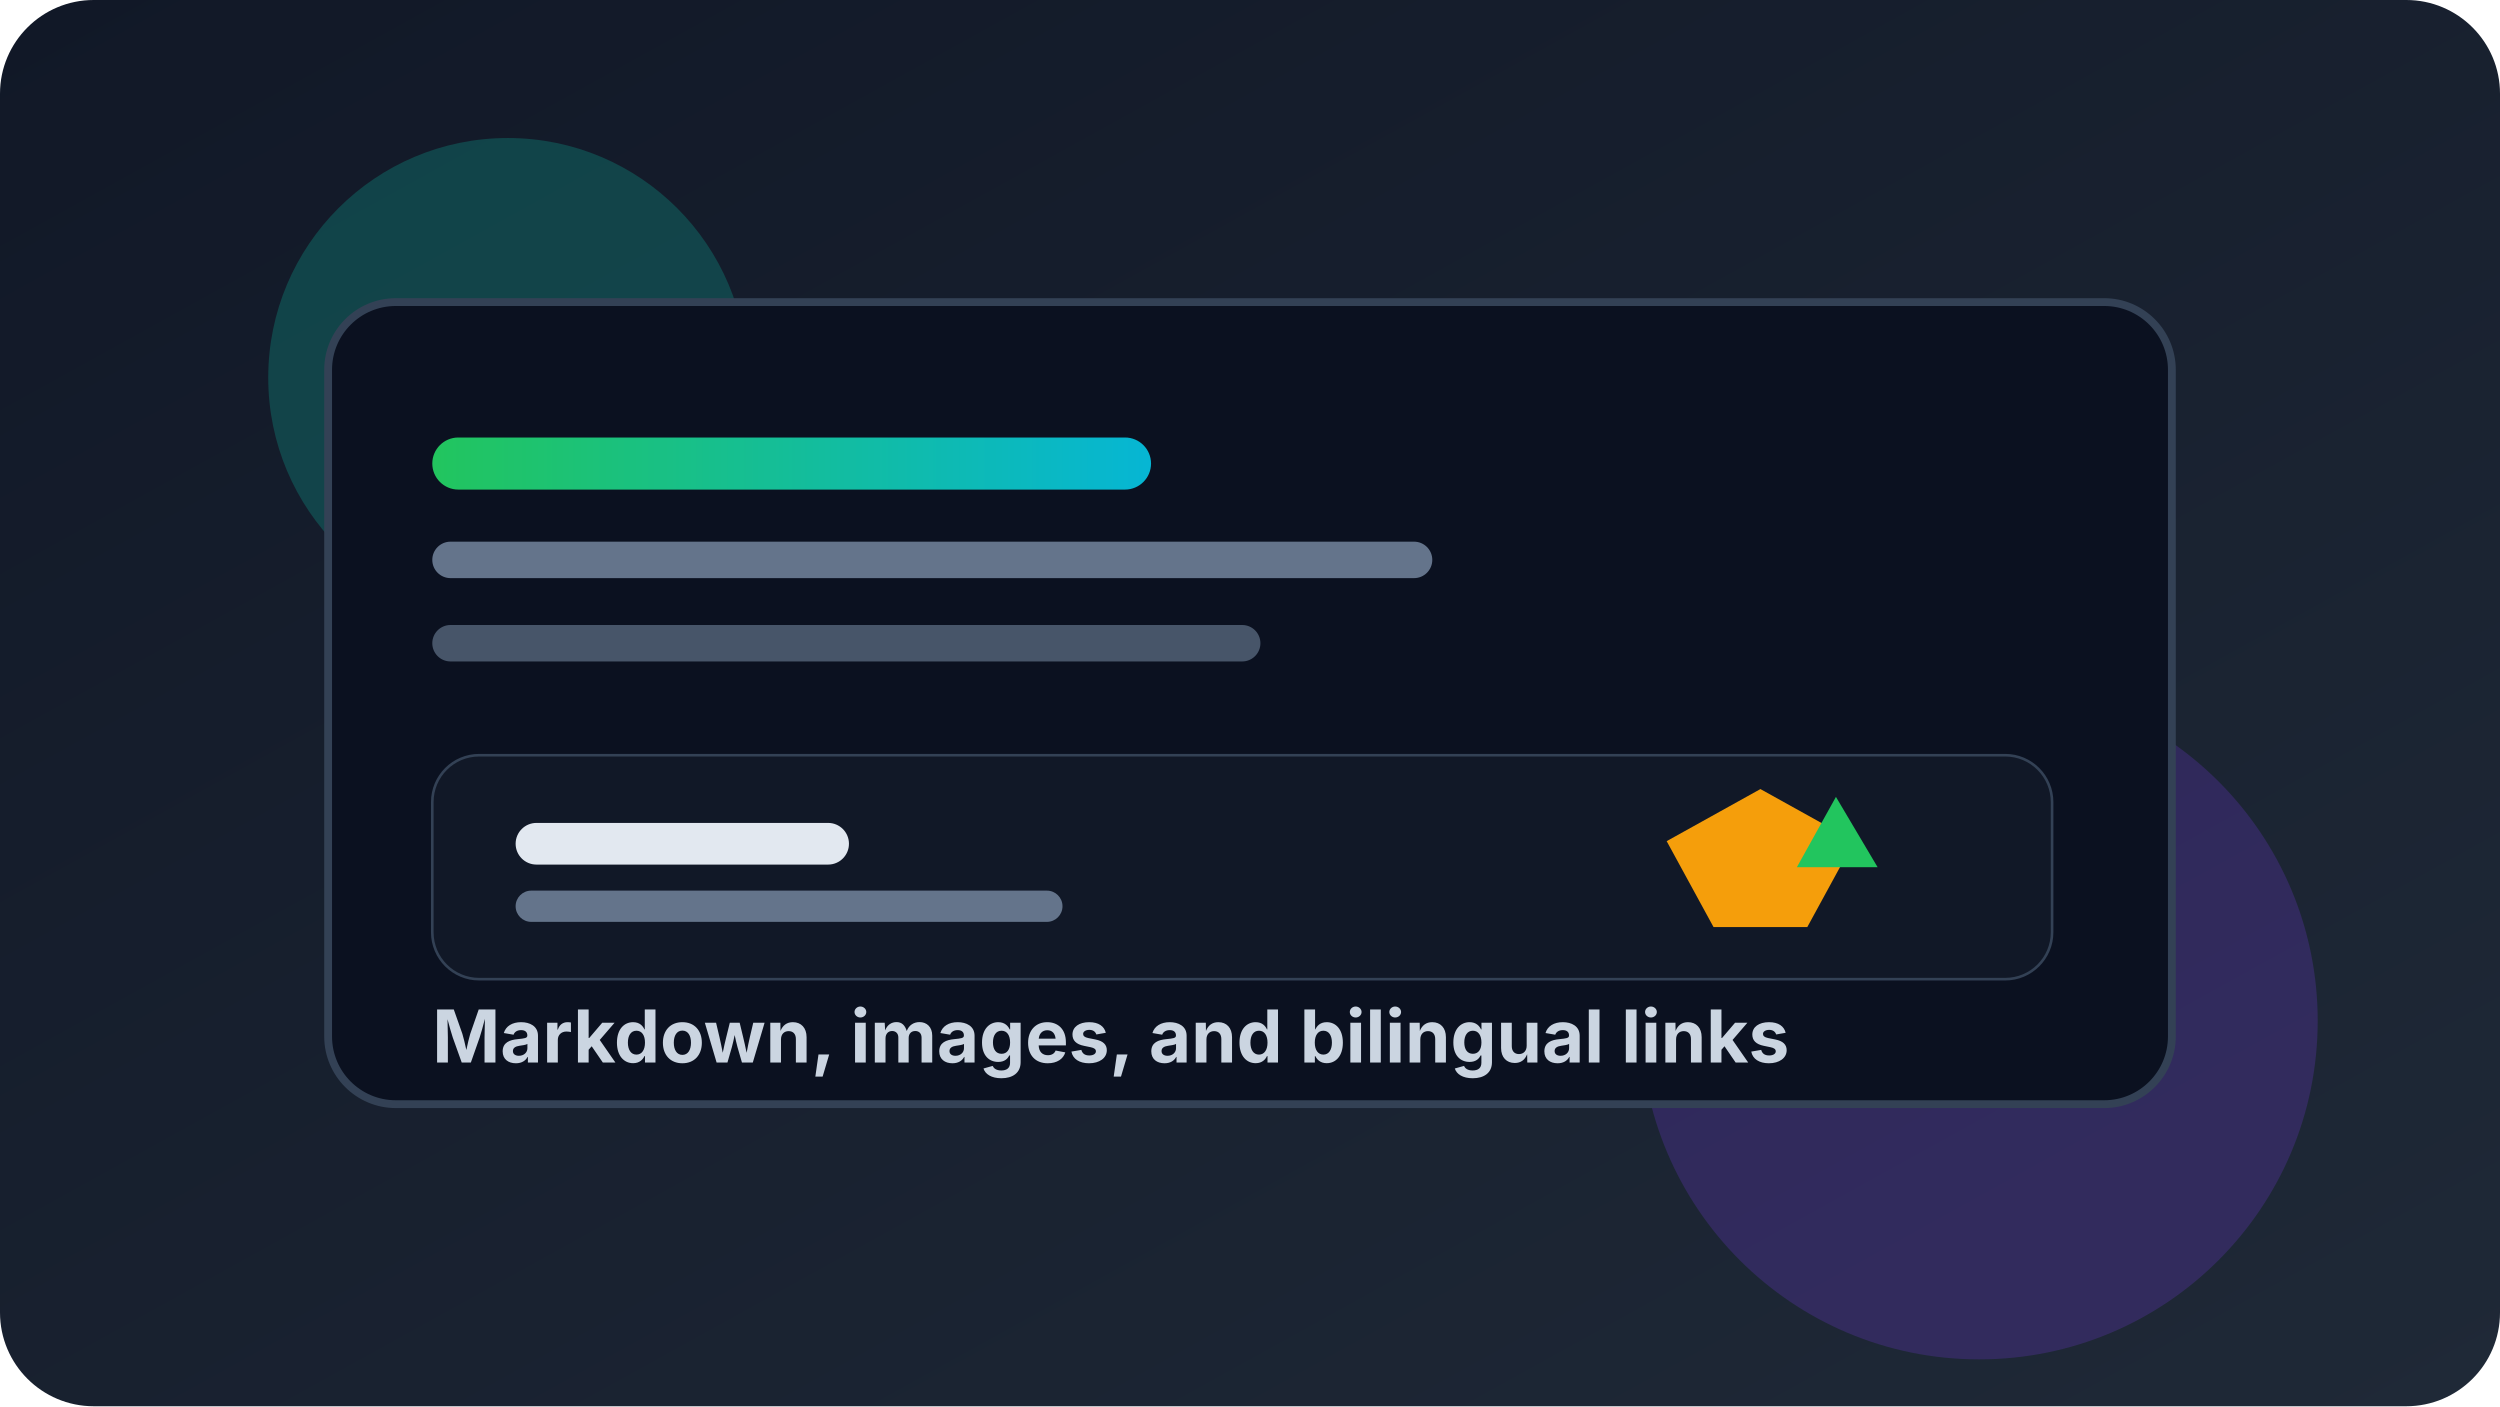
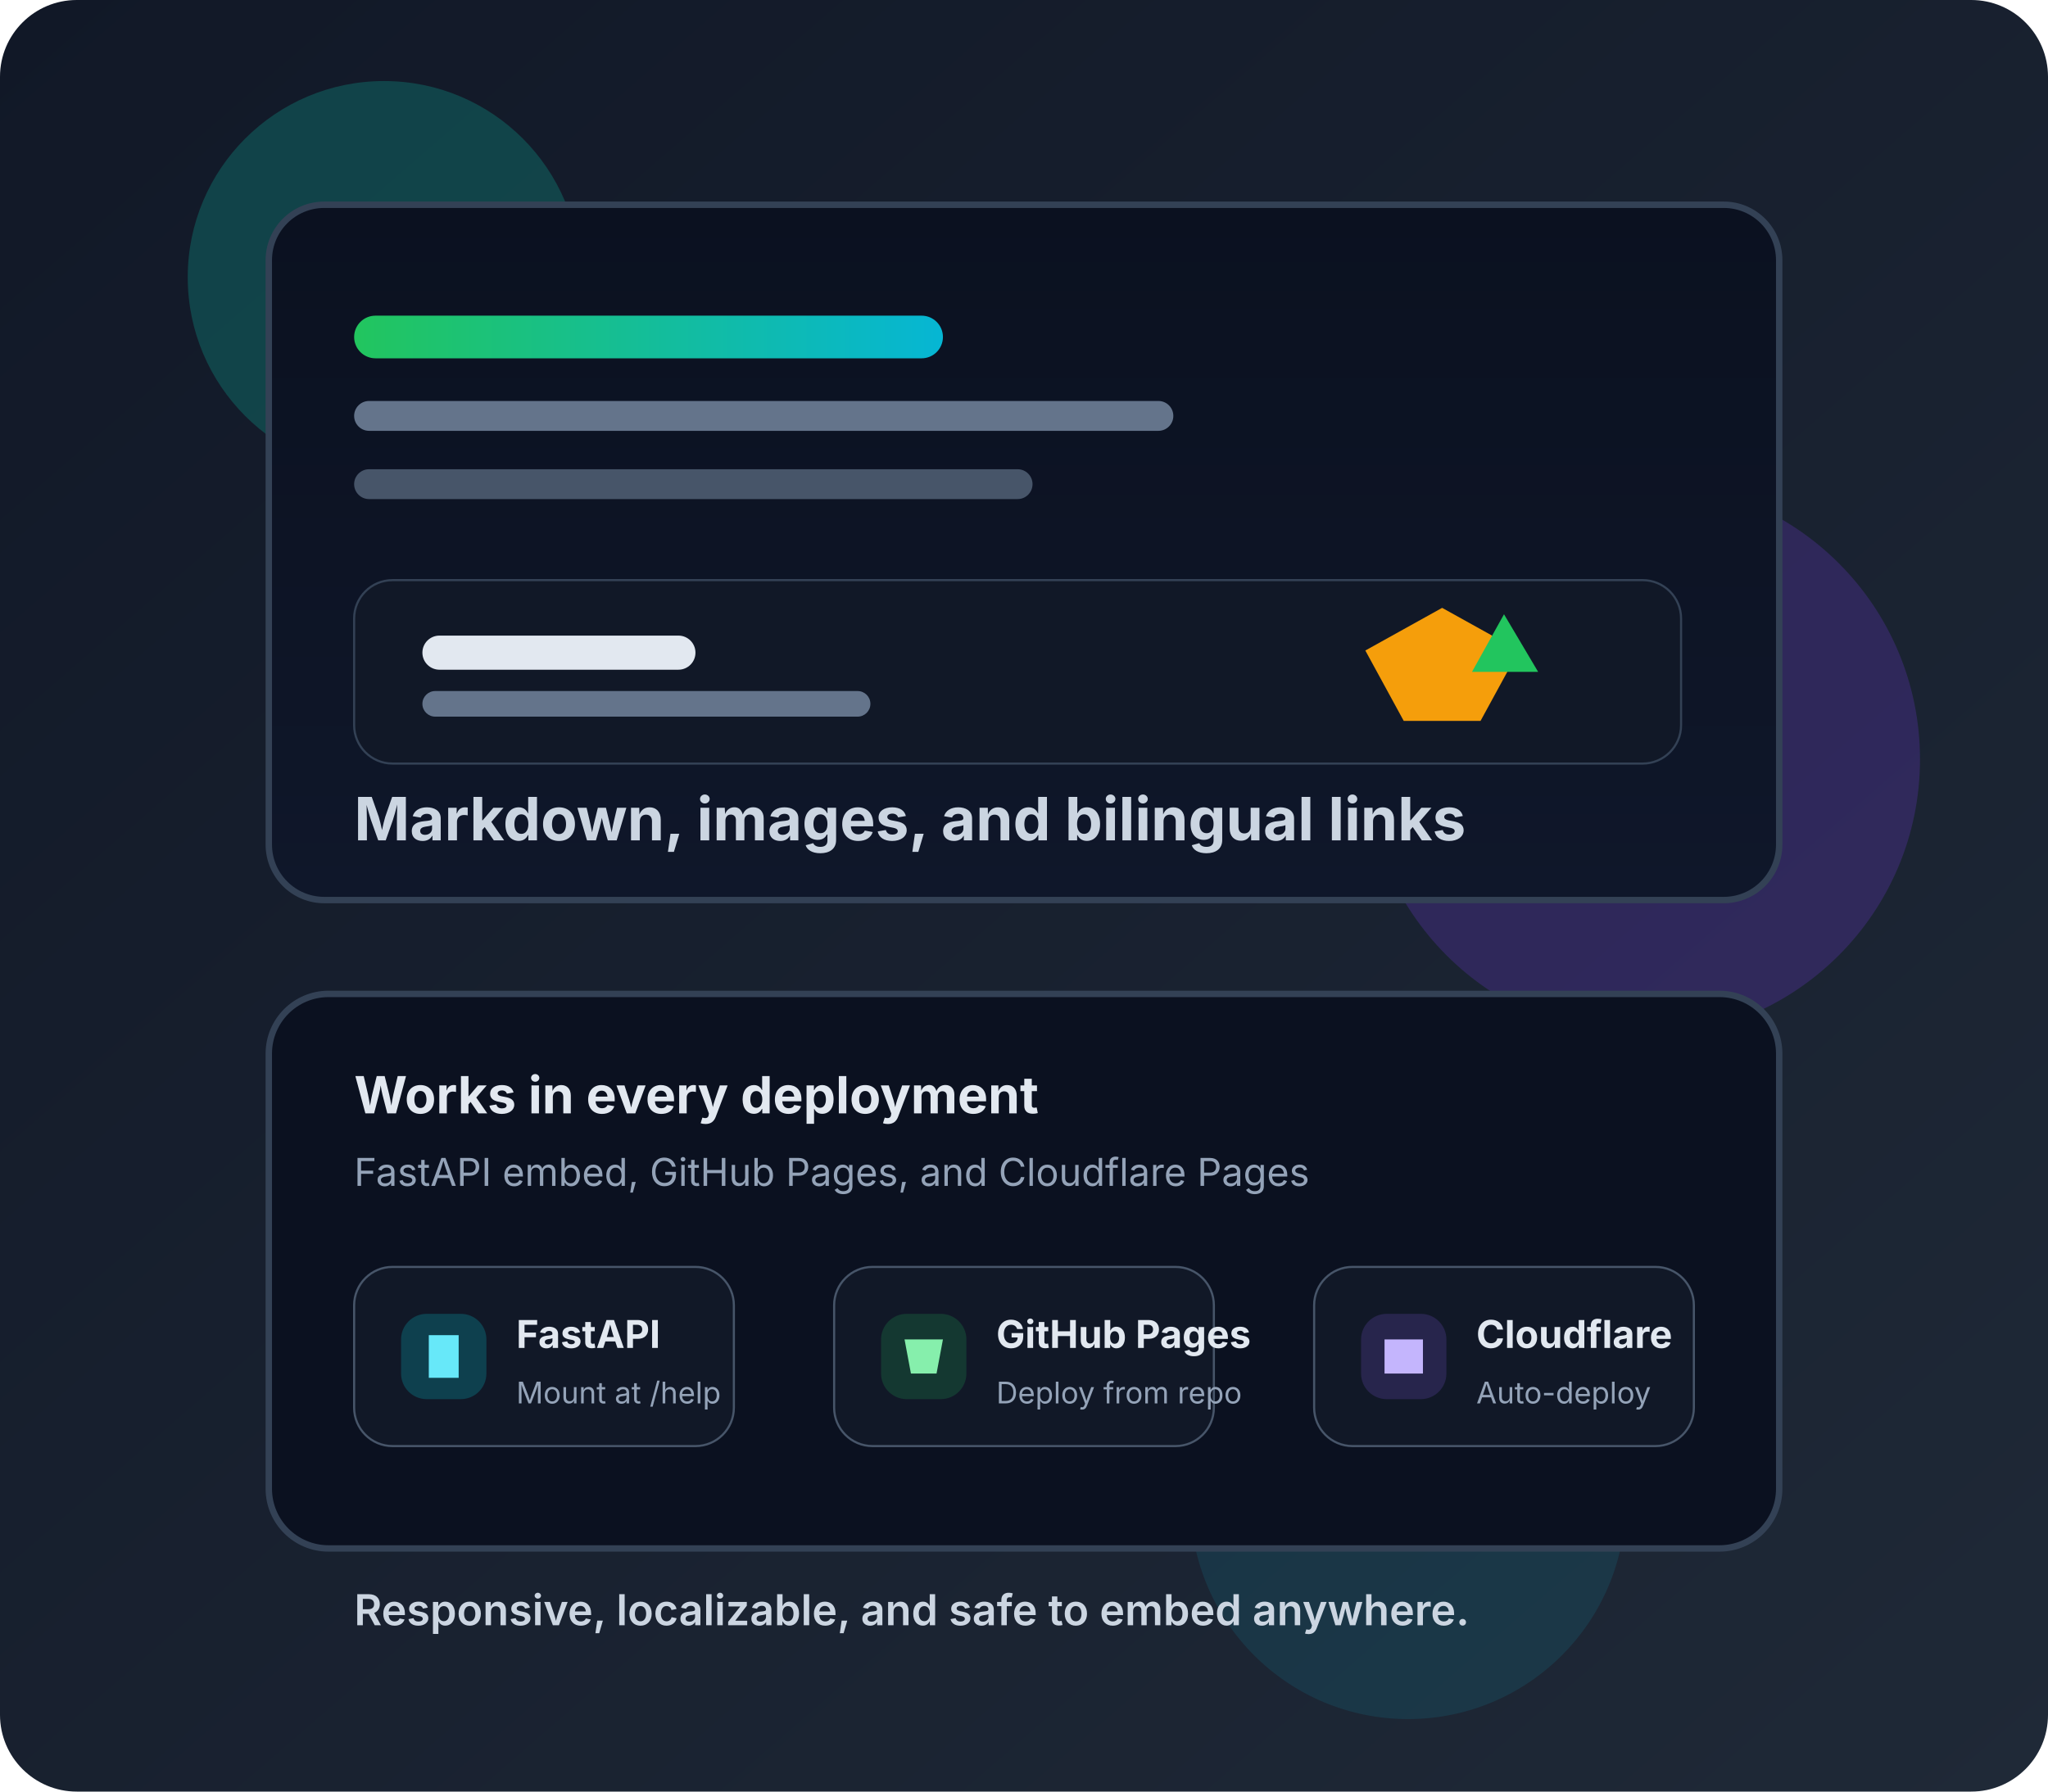
- <svg xmlns="http://www.w3.org/2000/svg" viewBox="0 0 960 540" role="img" aria-label="Docs demo illustration">
+ <svg xmlns="http://www.w3.org/2000/svg" viewBox="0 0 960 840" role="img" aria-label="Docs demo illustration">
  <defs>
    <linearGradient id="bg" x1="0" y1="0" x2="1" y2="1">
      <stop offset="0%" stop-color="#111827" />
      <stop offset="100%" stop-color="#1f2937" />
    </linearGradient>
    <linearGradient id="accent" x1="0" y1="0" x2="1" y2="0">
      <stop offset="0%" stop-color="#22c55e" />
      <stop offset="100%" stop-color="#06b6d4" />
    </linearGradient>
+     <linearGradient id="panel" x1="0" y1="0" x2="0" y2="1">
+       <stop offset="0%" stop-color="#0b1120" />
+       <stop offset="100%" stop-color="#0f172a" />
+     </linearGradient>
  </defs>
-   <rect width="960" height="540" rx="36" fill="url(#bg)" />
-   <circle cx="195" cy="145" r="92" fill="#0f766e" opacity="0.45" />
-   <circle cx="760" cy="392" r="130" fill="#7c3aed" opacity="0.22" />
-   <rect x="126" y="116" width="708" height="308" rx="26" fill="#0b1120" stroke="#334155" stroke-width="3" />
-   <rect x="166" y="168" width="276" height="20" rx="10" fill="url(#accent)" />
-   <rect x="166" y="208" width="384" height="14" rx="7" fill="#64748b" />
-   <rect x="166" y="240" width="318" height="14" rx="7" fill="#475569" />
-   <rect x="166" y="290" width="622" height="86" rx="18" fill="#111827" stroke="#334155" />
-   <rect x="198" y="316" width="128" height="16" rx="8" fill="#e2e8f0" />
-   <rect x="198" y="342" width="210" height="12" rx="6" fill="#64748b" />
-   <path d="M640 323 676 303 712 323 694 356 658 356Z" fill="#f59e0b" />
-   <path d="M705 306 721 333 690 333Z" fill="#22c55e" />
-   <text x="166" y="408" fill="#cbd5e1" font-family="ui-sans-serif, system-ui, -apple-system, BlinkMacSystemFont, 'Segoe UI', sans-serif" font-size="28" font-weight="700">Markdown, images, and bilingual links</text>
+   <rect width="960" height="840" rx="36" fill="url(#bg)" />
+   <circle cx="180" cy="130" r="92" fill="#0f766e" opacity="0.45" />
+   <circle cx="770" cy="356" r="130" fill="#7c3aed" opacity="0.22" />
+   <circle cx="660" cy="704" r="102" fill="#06b6d4" opacity="0.12" />
+   <rect x="126" y="96" width="708" height="326" rx="26" fill="url(#panel)" stroke="#334155" stroke-width="3" />
+   <rect x="166" y="148" width="276" height="20" rx="10" fill="url(#accent)" />
+   <rect x="166" y="188" width="384" height="14" rx="7" fill="#64748b" />
+   <rect x="166" y="220" width="318" height="14" rx="7" fill="#475569" />
+   <rect x="166" y="272" width="622" height="86" rx="18" fill="#111827" stroke="#334155" />
+   <rect x="198" y="298" width="128" height="16" rx="8" fill="#e2e8f0" />
+   <rect x="198" y="324" width="210" height="12" rx="6" fill="#64748b" />
+   <path d="M640 305 676 285 712 305 694 338 658 338Z" fill="#f59e0b" />
+   <path d="M705 288 721 315 690 315Z" fill="#22c55e" />
+   <text x="166" y="394" fill="#cbd5e1" font-family="ui-sans-serif, system-ui, -apple-system, BlinkMacSystemFont, 'Segoe UI', sans-serif" font-size="28" font-weight="700">Markdown, images, and bilingual links</text>
+   <rect x="126" y="466" width="708" height="260" rx="28" fill="#0b1120" stroke="#334155" stroke-width="3" />
+   <text x="166" y="522" fill="#e2e8f0" font-family="ui-sans-serif, system-ui, -apple-system, BlinkMacSystemFont, 'Segoe UI', sans-serif" font-size="24" font-weight="700">Works in every deployment</text>
+   <text x="166" y="556" fill="#94a3b8" font-family="ui-sans-serif, system-ui, -apple-system, BlinkMacSystemFont, 'Segoe UI', sans-serif" font-size="18">FastAPI embed, GitHub Pages, and Cloudflare Pages</text>
+   <g>
+     <rect x="166" y="594" width="178" height="84" rx="18" fill="#111827" stroke="#475569" />
+     <rect x="188" y="616" width="40" height="40" rx="12" fill="#00f2ff" opacity="0.18" />
+     <path d="M201 626h14v20h-14z" fill="#67e8f9" />
+     <text x="242" y="632" fill="#e2e8f0" font-family="ui-sans-serif, system-ui, -apple-system, BlinkMacSystemFont, 'Segoe UI', sans-serif" font-size="18" font-weight="700">FastAPI</text>
+     <text x="242" y="658" fill="#94a3b8" font-family="ui-sans-serif, system-ui, -apple-system, BlinkMacSystemFont, 'Segoe UI', sans-serif" font-size="14">Mount at /help</text>
+   </g>
+   <g>
+     <rect x="391" y="594" width="178" height="84" rx="18" fill="#111827" stroke="#475569" />
+     <rect x="413" y="616" width="40" height="40" rx="12" fill="#22c55e" opacity="0.18" />
+     <path d="M424 628h18l-3 16h-12z" fill="#86efac" />
+     <text x="467" y="632" fill="#e2e8f0" font-family="ui-sans-serif, system-ui, -apple-system, BlinkMacSystemFont, 'Segoe UI', sans-serif" font-size="18" font-weight="700">GitHub Pages</text>
+     <text x="467" y="658" fill="#94a3b8" font-family="ui-sans-serif, system-ui, -apple-system, BlinkMacSystemFont, 'Segoe UI', sans-serif" font-size="14">Deploy from repo</text>
+   </g>
+   <g>
+     <rect x="616" y="594" width="178" height="84" rx="18" fill="#111827" stroke="#475569" />
+     <rect x="638" y="616" width="40" height="40" rx="12" fill="#8b5cf6" opacity="0.18" />
+     <path d="M649 628h18v16h-18z" fill="#c4b5fd" />
+     <text x="692" y="632" fill="#e2e8f0" font-family="ui-sans-serif, system-ui, -apple-system, BlinkMacSystemFont, 'Segoe UI', sans-serif" font-size="18" font-weight="700">Cloudflare</text>
+     <text x="692" y="658" fill="#94a3b8" font-family="ui-sans-serif, system-ui, -apple-system, BlinkMacSystemFont, 'Segoe UI', sans-serif" font-size="14">Auto-deploy</text>
+   </g>
+   <text x="166" y="762" fill="#cbd5e1" font-family="ui-sans-serif, system-ui, -apple-system, BlinkMacSystemFont, 'Segoe UI', sans-serif" font-size="20" font-weight="600">Responsive, localizable, and safe to embed anywhere.</text>
</svg>
